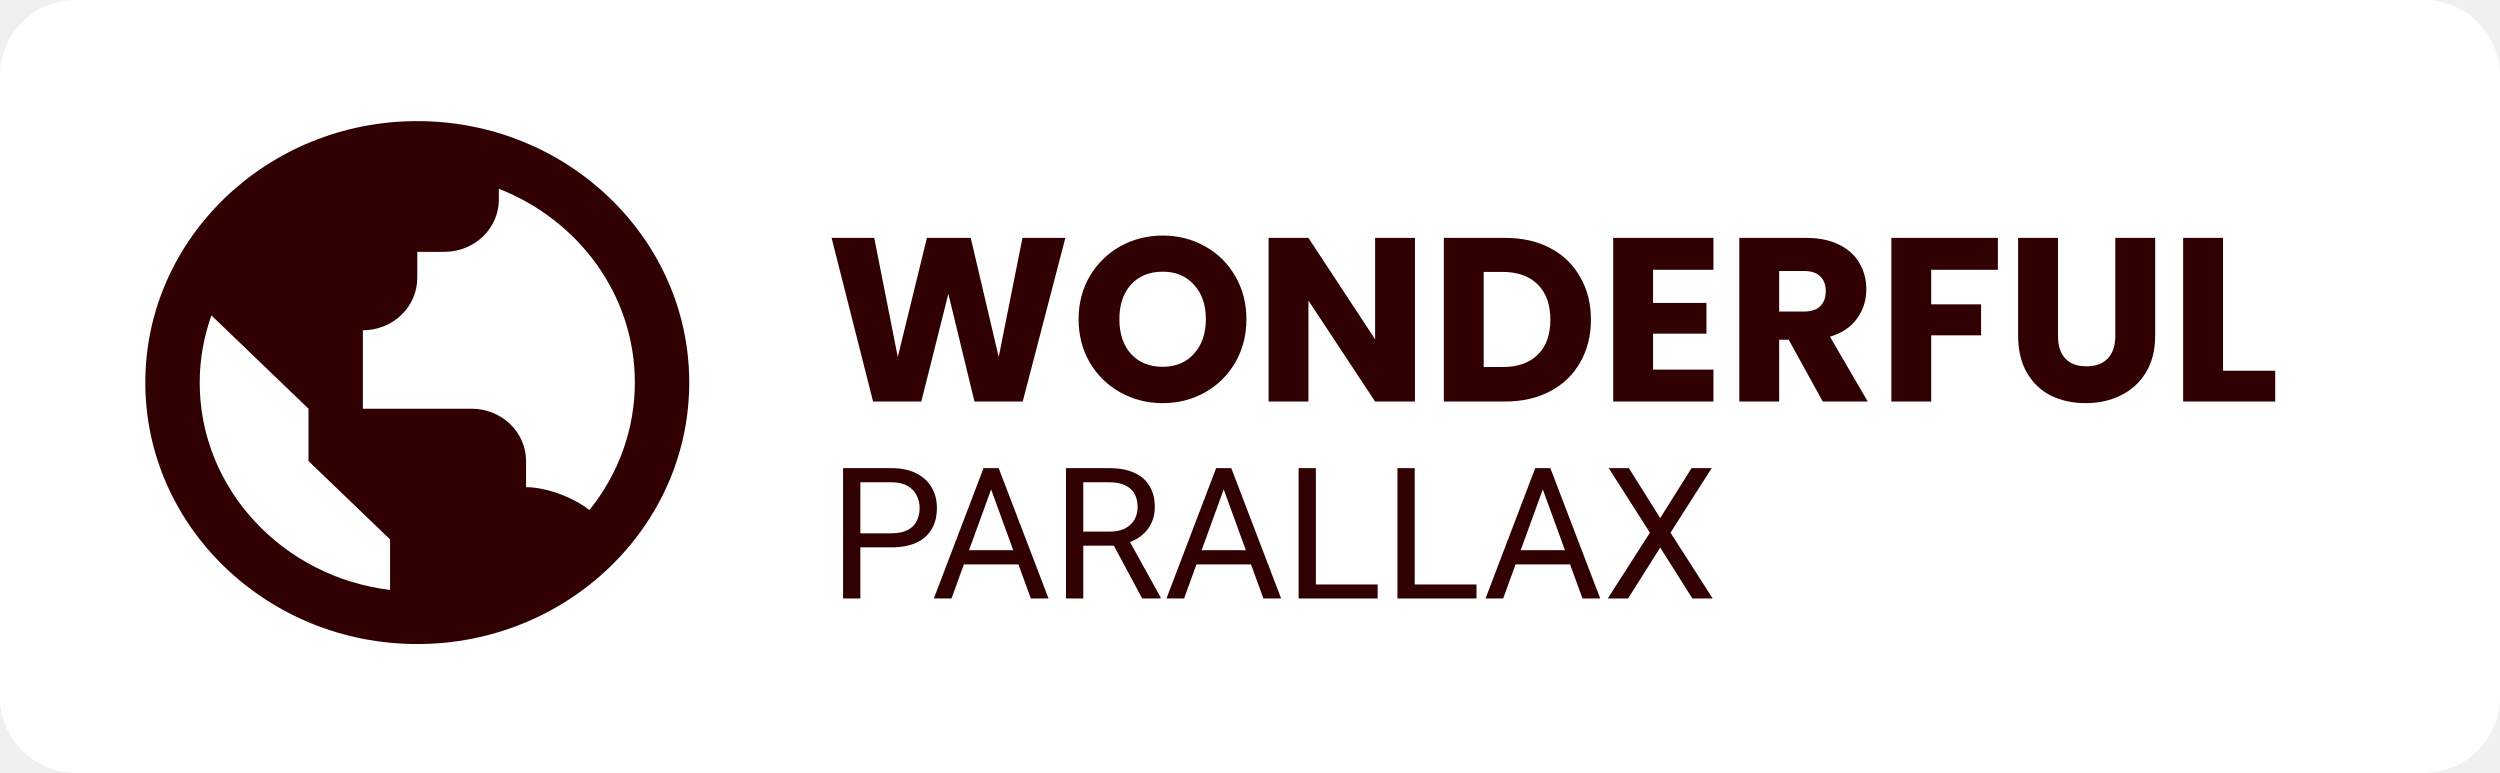
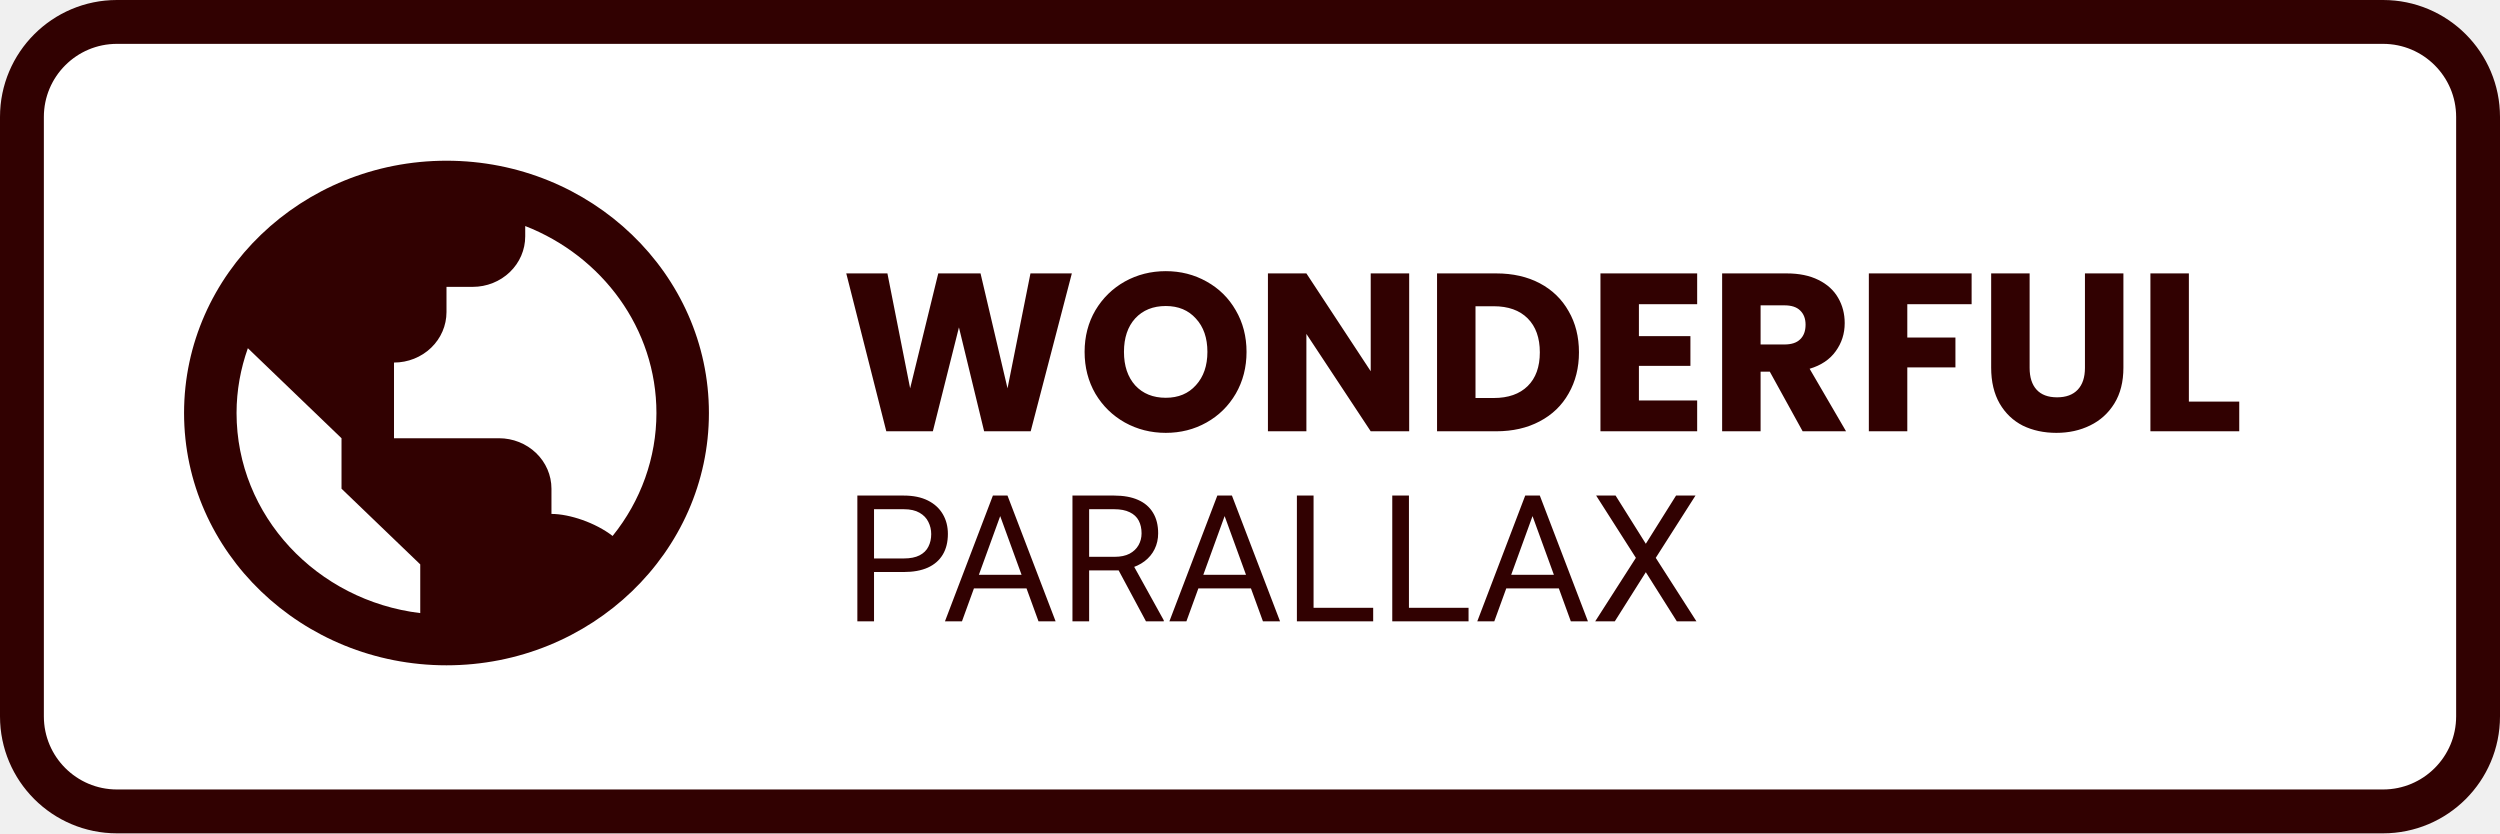
- <svg xmlns="http://www.w3.org/2000/svg" width="330" height="102" viewBox="0 0 330 102" fill="none">
-   <rect width="330" height="102" rx="10" fill="white" />
-   <path d="M55.08 15.986C35.285 15.986 19.18 31.469 19.18 50.5C19.18 69.531 35.285 85.014 55.08 85.014C74.875 85.014 90.98 69.531 90.98 50.5C90.98 31.469 74.875 15.986 55.08 15.986ZM26.36 50.5C26.36 47.397 26.92 44.419 27.907 41.633L33.54 47.049L40.72 53.951V60.854L47.9 67.757L51.49 71.208V77.873C37.349 76.165 26.36 64.554 26.36 50.5ZM77.805 67.319C75.46 65.503 71.906 64.305 69.44 64.305V60.854C69.44 59.023 68.683 57.268 67.337 55.973C65.99 54.679 64.164 53.951 62.26 53.951H47.9V43.597C49.804 43.597 51.63 42.87 52.977 41.575C54.324 40.281 55.08 38.525 55.08 36.694V33.243H58.67C60.574 33.243 62.4 32.516 63.747 31.221C65.094 29.927 65.85 28.171 65.85 26.34V24.922C76.361 29.025 83.8 38.938 83.8 50.5C83.799 56.591 81.69 62.508 77.805 67.319V67.319Z" fill="#310101" />
-   <path d="M140.628 31.402L134.998 53H128.629L125.183 38.786L121.614 53H115.246L109.769 31.402H115.399L118.507 47.124L122.353 31.402H128.137L131.829 47.124L134.967 31.402H140.628ZM153.481 53.215C151.451 53.215 149.584 52.744 147.882 51.8C146.2 50.857 144.856 49.544 143.851 47.862C142.867 46.16 142.374 44.252 142.374 42.139C142.374 40.027 142.867 38.129 143.851 36.447C144.856 34.766 146.2 33.453 147.882 32.509C149.584 31.566 151.451 31.094 153.481 31.094C155.512 31.094 157.368 31.566 159.05 32.509C160.752 33.453 162.086 34.766 163.05 36.447C164.034 38.129 164.526 40.027 164.526 42.139C164.526 44.252 164.034 46.16 163.05 47.862C162.065 49.544 160.732 50.857 159.05 51.8C157.368 52.744 155.512 53.215 153.481 53.215ZM153.481 48.416C155.204 48.416 156.578 47.842 157.604 46.693C158.65 45.544 159.173 44.026 159.173 42.139C159.173 40.232 158.65 38.714 157.604 37.586C156.578 36.437 155.204 35.863 153.481 35.863C151.738 35.863 150.343 36.427 149.297 37.555C148.271 38.683 147.759 40.211 147.759 42.139C147.759 44.047 148.271 45.575 149.297 46.724C150.343 47.852 151.738 48.416 153.481 48.416ZM186.775 53H181.514L172.714 39.678V53H167.453V31.402H172.714L181.514 44.785V31.402H186.775V53ZM198.68 31.402C200.957 31.402 202.946 31.853 204.649 32.755C206.351 33.658 207.664 34.93 208.587 36.571C209.53 38.191 210.002 40.068 210.002 42.201C210.002 44.313 209.53 46.19 208.587 47.831C207.664 49.472 206.341 50.744 204.618 51.646C202.916 52.549 200.936 53 198.68 53H190.588V31.402H198.68ZM198.342 48.447C200.331 48.447 201.88 47.903 202.987 46.816C204.095 45.729 204.649 44.191 204.649 42.201C204.649 40.211 204.095 38.663 202.987 37.555C201.88 36.447 200.331 35.894 198.342 35.894H195.849V48.447H198.342ZM218.203 35.617V39.986H225.249V44.047H218.203V48.785H226.172V53H212.942V31.402H226.172V35.617H218.203ZM240.602 53L236.11 44.847H234.849V53H229.588V31.402H238.418C240.12 31.402 241.566 31.699 242.756 32.294C243.966 32.889 244.868 33.709 245.463 34.755C246.058 35.781 246.355 36.929 246.355 38.201C246.355 39.637 245.945 40.919 245.125 42.047C244.325 43.175 243.135 43.975 241.556 44.447L246.54 53H240.602ZM234.849 41.124H238.11C239.074 41.124 239.792 40.888 240.264 40.416C240.756 39.945 241.002 39.278 241.002 38.417C241.002 37.596 240.756 36.95 240.264 36.478C239.792 36.007 239.074 35.771 238.11 35.771H234.849V41.124ZM263.718 31.402V35.617H254.919V40.17H261.503V44.262H254.919V53H249.658V31.402H263.718ZM271.652 31.402V44.324C271.652 45.616 271.97 46.611 272.606 47.308C273.242 48.005 274.175 48.354 275.406 48.354C276.637 48.354 277.58 48.005 278.236 47.308C278.893 46.611 279.221 45.616 279.221 44.324V31.402H284.482V44.293C284.482 46.221 284.072 47.852 283.251 49.185C282.431 50.518 281.323 51.523 279.929 52.2C278.554 52.877 277.016 53.215 275.314 53.215C273.611 53.215 272.083 52.887 270.729 52.231C269.396 51.554 268.34 50.549 267.56 49.216C266.781 47.862 266.391 46.221 266.391 44.293V31.402H271.652ZM293.438 48.939H300.329V53H288.176V31.402H293.438V48.939Z" fill="#310101" />
-   <path d="M117.632 72.252H113.035V70.397H117.632C118.522 70.397 119.243 70.255 119.795 69.971C120.346 69.688 120.748 69.293 121 68.789C121.26 68.285 121.39 67.71 121.39 67.064C121.39 66.473 121.26 65.918 121 65.398C120.748 64.878 120.346 64.46 119.795 64.145C119.243 63.822 118.522 63.66 117.632 63.66H113.567V79H111.286V61.793H117.632C118.932 61.793 120.031 62.018 120.929 62.467C121.827 62.916 122.509 63.538 122.974 64.334C123.439 65.122 123.671 66.024 123.671 67.04C123.671 68.143 123.439 69.085 122.974 69.865C122.509 70.645 121.827 71.24 120.929 71.649C120.031 72.051 118.932 72.252 117.632 72.252ZM131.294 63.318L125.597 79H123.269L129.828 61.793H131.329L131.294 63.318ZM136.068 79L130.36 63.318L130.324 61.793H131.825L138.408 79H136.068ZM135.773 72.63V74.497H126.105V72.63H135.773ZM140.712 61.793H146.409C147.701 61.793 148.792 61.99 149.682 62.384C150.58 62.778 151.262 63.361 151.727 64.133C152.199 64.897 152.436 65.839 152.436 66.957C152.436 67.745 152.274 68.466 151.951 69.12C151.636 69.766 151.179 70.318 150.58 70.775C149.989 71.224 149.28 71.559 148.453 71.779L147.815 72.027H142.461L142.438 70.172H146.48C147.299 70.172 147.98 70.03 148.524 69.747C149.068 69.455 149.477 69.065 149.753 68.577C150.029 68.088 150.167 67.548 150.167 66.957C150.167 66.296 150.037 65.717 149.777 65.22C149.517 64.724 149.107 64.342 148.548 64.074C147.996 63.798 147.283 63.66 146.409 63.66H142.993V79H140.712V61.793ZM150.769 79L146.586 71.2L148.961 71.188L153.204 78.858V79H150.769ZM161.996 63.318L156.3 79H153.972L160.531 61.793H162.032L161.996 63.318ZM166.771 79L161.063 63.318L161.027 61.793H162.528L169.111 79H166.771ZM166.475 72.63V74.497H156.808V72.63H166.475ZM181.851 77.145V79H173.247V77.145H181.851ZM173.696 61.793V79H171.415V61.793H173.696ZM194.898 77.145V79H186.294V77.145H194.898ZM186.743 61.793V79H184.462V61.793H186.743ZM204.116 63.318L198.419 79H196.091L202.65 61.793H204.151L204.116 63.318ZM208.89 79L203.182 63.318L203.147 61.793H204.647L211.23 79H208.89ZM208.595 72.63V74.497H198.928V72.63H208.595ZM215.012 61.793L219.148 68.388L223.284 61.793H225.943L220.507 70.314L226.073 79H223.391L219.148 72.276L214.905 79H212.223L217.789 70.314L212.353 61.793H215.012Z" fill="#310101" />
+ <svg xmlns="http://www.w3.org/2000/svg" width="342" height="114" viewBox="0 0 342 114" fill="none">
+   <rect x="3" y="3" width="336" height="108" rx="13" fill="white" stroke="#310101" stroke-width="6" />
+   <path d="M61.08 21.986C41.285 21.986 25.18 37.469 25.18 56.5C25.18 75.531 41.285 91.014 61.08 91.014C80.875 91.014 96.98 75.531 96.98 56.5C96.98 37.469 80.875 21.986 61.08 21.986ZM32.36 56.5C32.36 53.397 32.92 50.419 33.907 47.633L39.54 53.048L46.72 59.951V66.854L53.9 73.757L57.49 77.208V83.873C43.349 82.164 32.36 70.554 32.36 56.5ZM83.805 73.319C81.46 71.503 77.906 70.305 75.44 70.305V66.854C75.44 65.023 74.683 63.268 73.337 61.973C71.99 60.678 70.164 59.951 68.26 59.951H53.9V49.597C55.804 49.597 57.63 48.87 58.977 47.575C60.324 46.281 61.08 44.525 61.08 42.694V39.243H64.67C66.574 39.243 68.4 38.516 69.747 37.221C71.094 35.927 71.85 34.171 71.85 32.34V30.922C82.362 35.025 89.8 44.938 89.8 56.5C89.799 62.591 87.69 68.508 83.805 73.319V73.319Z" fill="#310101" />
+   <path d="M146.628 37.402L140.998 59H134.629L131.183 44.786L127.614 59H121.246L115.769 37.402H121.399L124.507 53.124L128.353 37.402H134.137L137.829 53.124L140.967 37.402H146.628ZM159.481 59.215C157.451 59.215 155.584 58.744 153.882 57.8C152.2 56.857 150.856 55.544 149.851 53.862C148.867 52.16 148.374 50.252 148.374 48.139C148.374 46.027 148.867 44.129 149.851 42.447C150.856 40.766 152.2 39.453 153.882 38.509C155.584 37.566 157.451 37.094 159.481 37.094C161.512 37.094 163.368 37.566 165.05 38.509C166.752 39.453 168.086 40.766 169.05 42.447C170.034 44.129 170.526 46.027 170.526 48.139C170.526 50.252 170.034 52.16 169.05 53.862C168.065 55.544 166.732 56.857 165.05 57.8C163.368 58.744 161.512 59.215 159.481 59.215ZM159.481 54.416C161.204 54.416 162.578 53.842 163.604 52.693C164.65 51.544 165.173 50.026 165.173 48.139C165.173 46.232 164.65 44.714 163.604 43.586C162.578 42.437 161.204 41.863 159.481 41.863C157.738 41.863 156.343 42.427 155.297 43.555C154.271 44.683 153.759 46.211 153.759 48.139C153.759 50.047 154.271 51.575 155.297 52.724C156.343 53.852 157.738 54.416 159.481 54.416ZM192.775 59H187.514L178.714 45.678V59H173.453V37.402H178.714L187.514 50.785V37.402H192.775V59ZM204.68 37.402C206.957 37.402 208.946 37.853 210.649 38.755C212.351 39.658 213.664 40.93 214.587 42.571C215.53 44.191 216.002 46.068 216.002 48.201C216.002 50.313 215.53 52.19 214.587 53.831C213.664 55.472 212.341 56.744 210.618 57.646C208.916 58.549 206.936 59 204.68 59H196.588V37.402H204.68ZM204.342 54.447C206.331 54.447 207.88 53.903 208.987 52.816C210.095 51.729 210.649 50.191 210.649 48.201C210.649 46.211 210.095 44.663 208.987 43.555C207.88 42.447 206.331 41.894 204.342 41.894H201.849V54.447H204.342ZM224.203 41.617V45.986H231.249V50.047H224.203V54.785H232.172V59H218.942V37.402H232.172V41.617H224.203ZM246.602 59L242.11 50.847H240.849V59H235.588V37.402H244.418C246.12 37.402 247.566 37.699 248.756 38.294C249.966 38.889 250.868 39.709 251.463 40.755C252.058 41.781 252.355 42.929 252.355 44.201C252.355 45.637 251.945 46.919 251.125 48.047C250.325 49.175 249.135 49.975 247.556 50.447L252.54 59H246.602ZM240.849 47.124H244.11C245.074 47.124 245.792 46.888 246.264 46.416C246.756 45.945 247.002 45.278 247.002 44.417C247.002 43.596 246.756 42.95 246.264 42.478C245.792 42.007 245.074 41.771 244.11 41.771H240.849V47.124ZM269.718 37.402V41.617H260.919V46.17H267.503V50.262H260.919V59H255.658V37.402H269.718ZM277.652 37.402V50.324C277.652 51.616 277.97 52.611 278.606 53.308C279.242 54.005 280.175 54.354 281.406 54.354C282.637 54.354 283.58 54.005 284.236 53.308C284.893 52.611 285.221 51.616 285.221 50.324V37.402H290.482V50.293C290.482 52.221 290.072 53.852 289.251 55.185C288.431 56.518 287.323 57.523 285.929 58.2C284.554 58.877 283.016 59.215 281.314 59.215C279.611 59.215 278.083 58.887 276.729 58.231C275.396 57.554 274.34 56.549 273.56 55.216C272.781 53.862 272.391 52.221 272.391 50.293V37.402H277.652ZM299.438 54.939H306.329V59H294.176V37.402H299.438V54.939Z" fill="#310101" />
+   <path d="M123.632 78.252H119.035V76.397H123.632C124.522 76.397 125.243 76.255 125.795 75.971C126.346 75.688 126.748 75.293 127 74.789C127.26 74.285 127.39 73.71 127.39 73.064C127.39 72.473 127.26 71.918 127 71.398C126.748 70.878 126.346 70.46 125.795 70.145C125.243 69.822 124.522 69.66 123.632 69.66H119.567V85H117.286V67.793H123.632C124.932 67.793 126.031 68.018 126.929 68.467C127.827 68.916 128.509 69.538 128.974 70.334C129.439 71.122 129.671 72.024 129.671 73.04C129.671 74.143 129.439 75.085 128.974 75.865C128.509 76.645 127.827 77.24 126.929 77.649C126.031 78.051 124.932 78.252 123.632 78.252ZM137.294 69.318L131.597 85H129.269L135.828 67.793H137.329L137.294 69.318ZM142.068 85L136.36 69.318L136.324 67.793H137.825L144.408 85H142.068ZM141.773 78.63V80.497H132.105V78.63H141.773ZM146.712 67.793H152.409C153.701 67.793 154.792 67.99 155.682 68.384C156.58 68.778 157.262 69.361 157.727 70.133C158.199 70.897 158.436 71.839 158.436 72.957C158.436 73.745 158.274 74.466 157.951 75.12C157.636 75.766 157.179 76.318 156.58 76.775C155.989 77.224 155.28 77.559 154.453 77.779L153.815 78.027H148.461L148.438 76.172H152.48C153.299 76.172 153.98 76.03 154.524 75.747C155.068 75.455 155.477 75.065 155.753 74.577C156.029 74.088 156.167 73.548 156.167 72.957C156.167 72.296 156.037 71.717 155.777 71.22C155.517 70.724 155.107 70.342 154.548 70.074C153.996 69.798 153.283 69.66 152.409 69.66H148.993V85H146.712V67.793ZM156.769 85L152.586 77.2L154.961 77.188L159.204 84.858V85H156.769ZM167.996 69.318L162.3 85H159.972L166.531 67.793H168.032L167.996 69.318ZM172.771 85L167.063 69.318L167.027 67.793H168.528L175.111 85H172.771ZM172.475 78.63V80.497H162.808V78.63H172.475ZM187.851 83.145V85H179.247V83.145H187.851ZM179.696 67.793V85H177.415V67.793H179.696ZM200.898 83.145V85H192.294V83.145H200.898ZM192.743 67.793V85H190.462V67.793H192.743ZM210.116 69.318L204.419 85H202.091L208.65 67.793H210.151L210.116 69.318ZM214.89 85L209.182 69.318L209.147 67.793H210.647L217.23 85H214.89ZM214.595 78.63V80.497H204.928V78.63H214.595ZM221.012 67.793L225.148 74.388L229.284 67.793H231.943L226.507 76.314L232.073 85H229.391L225.148 78.276L220.905 85H218.223L223.789 76.314L218.353 67.793H221.012Z" fill="#310101" />
</svg>
